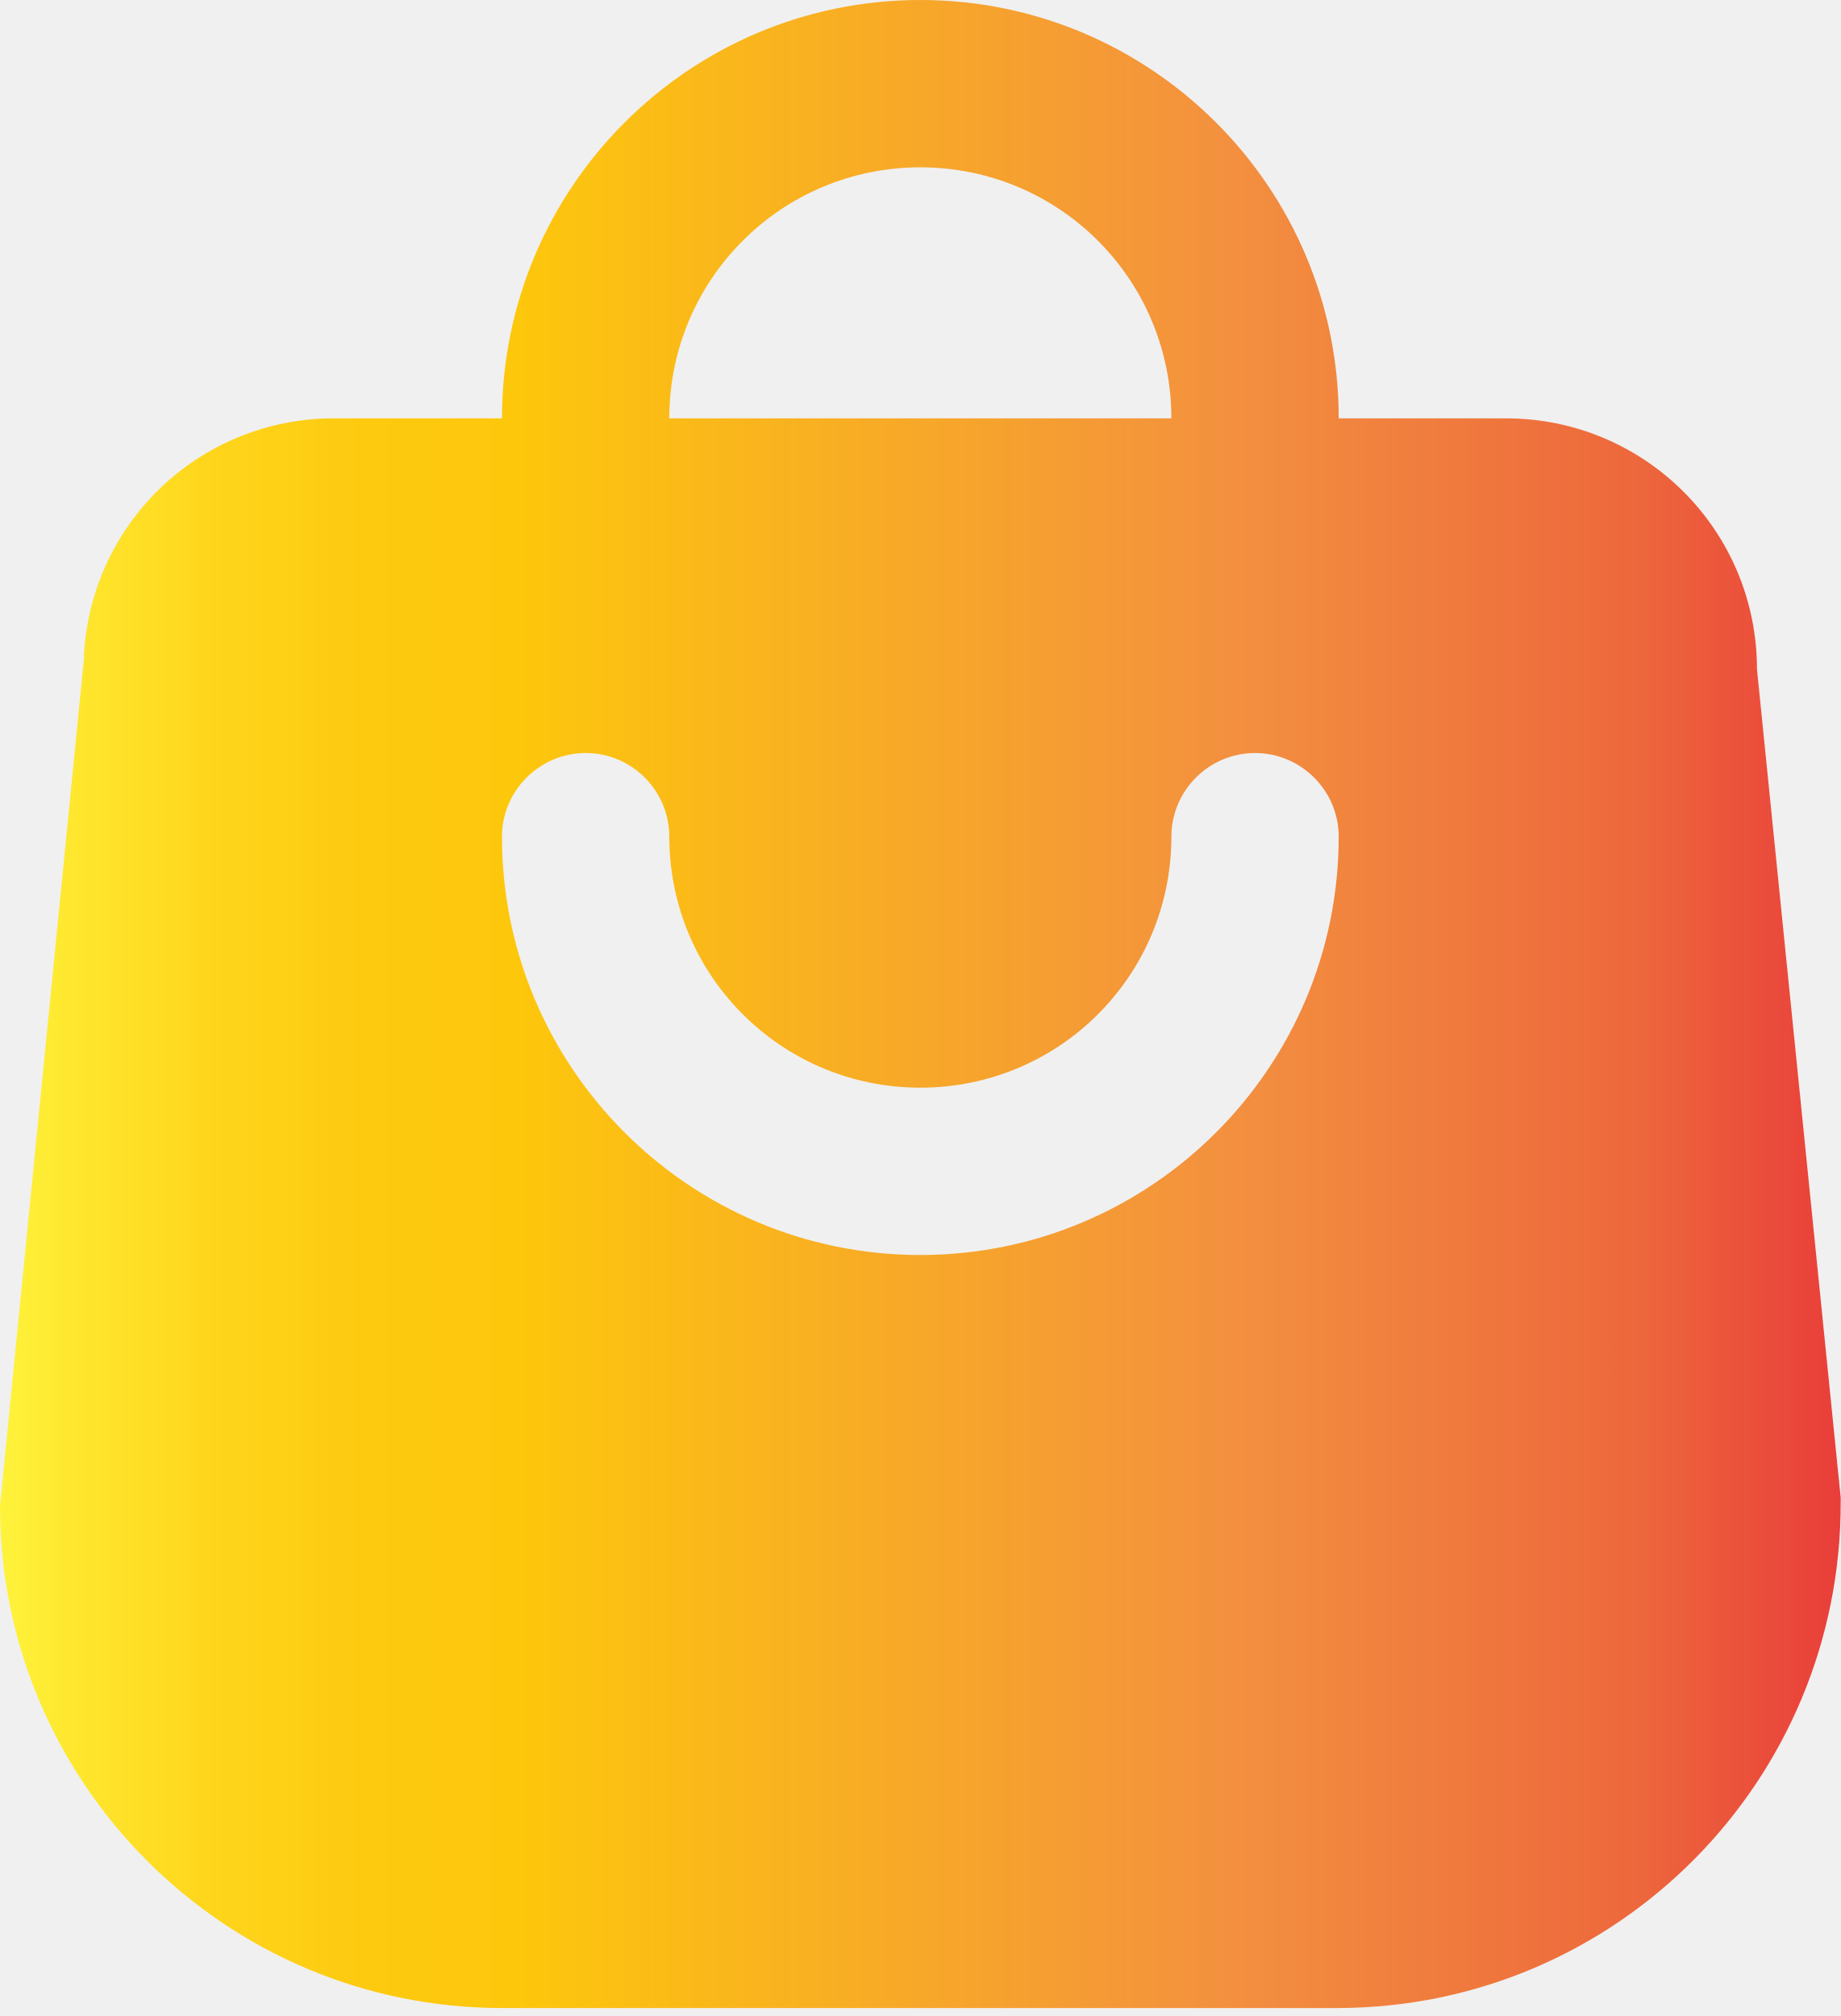
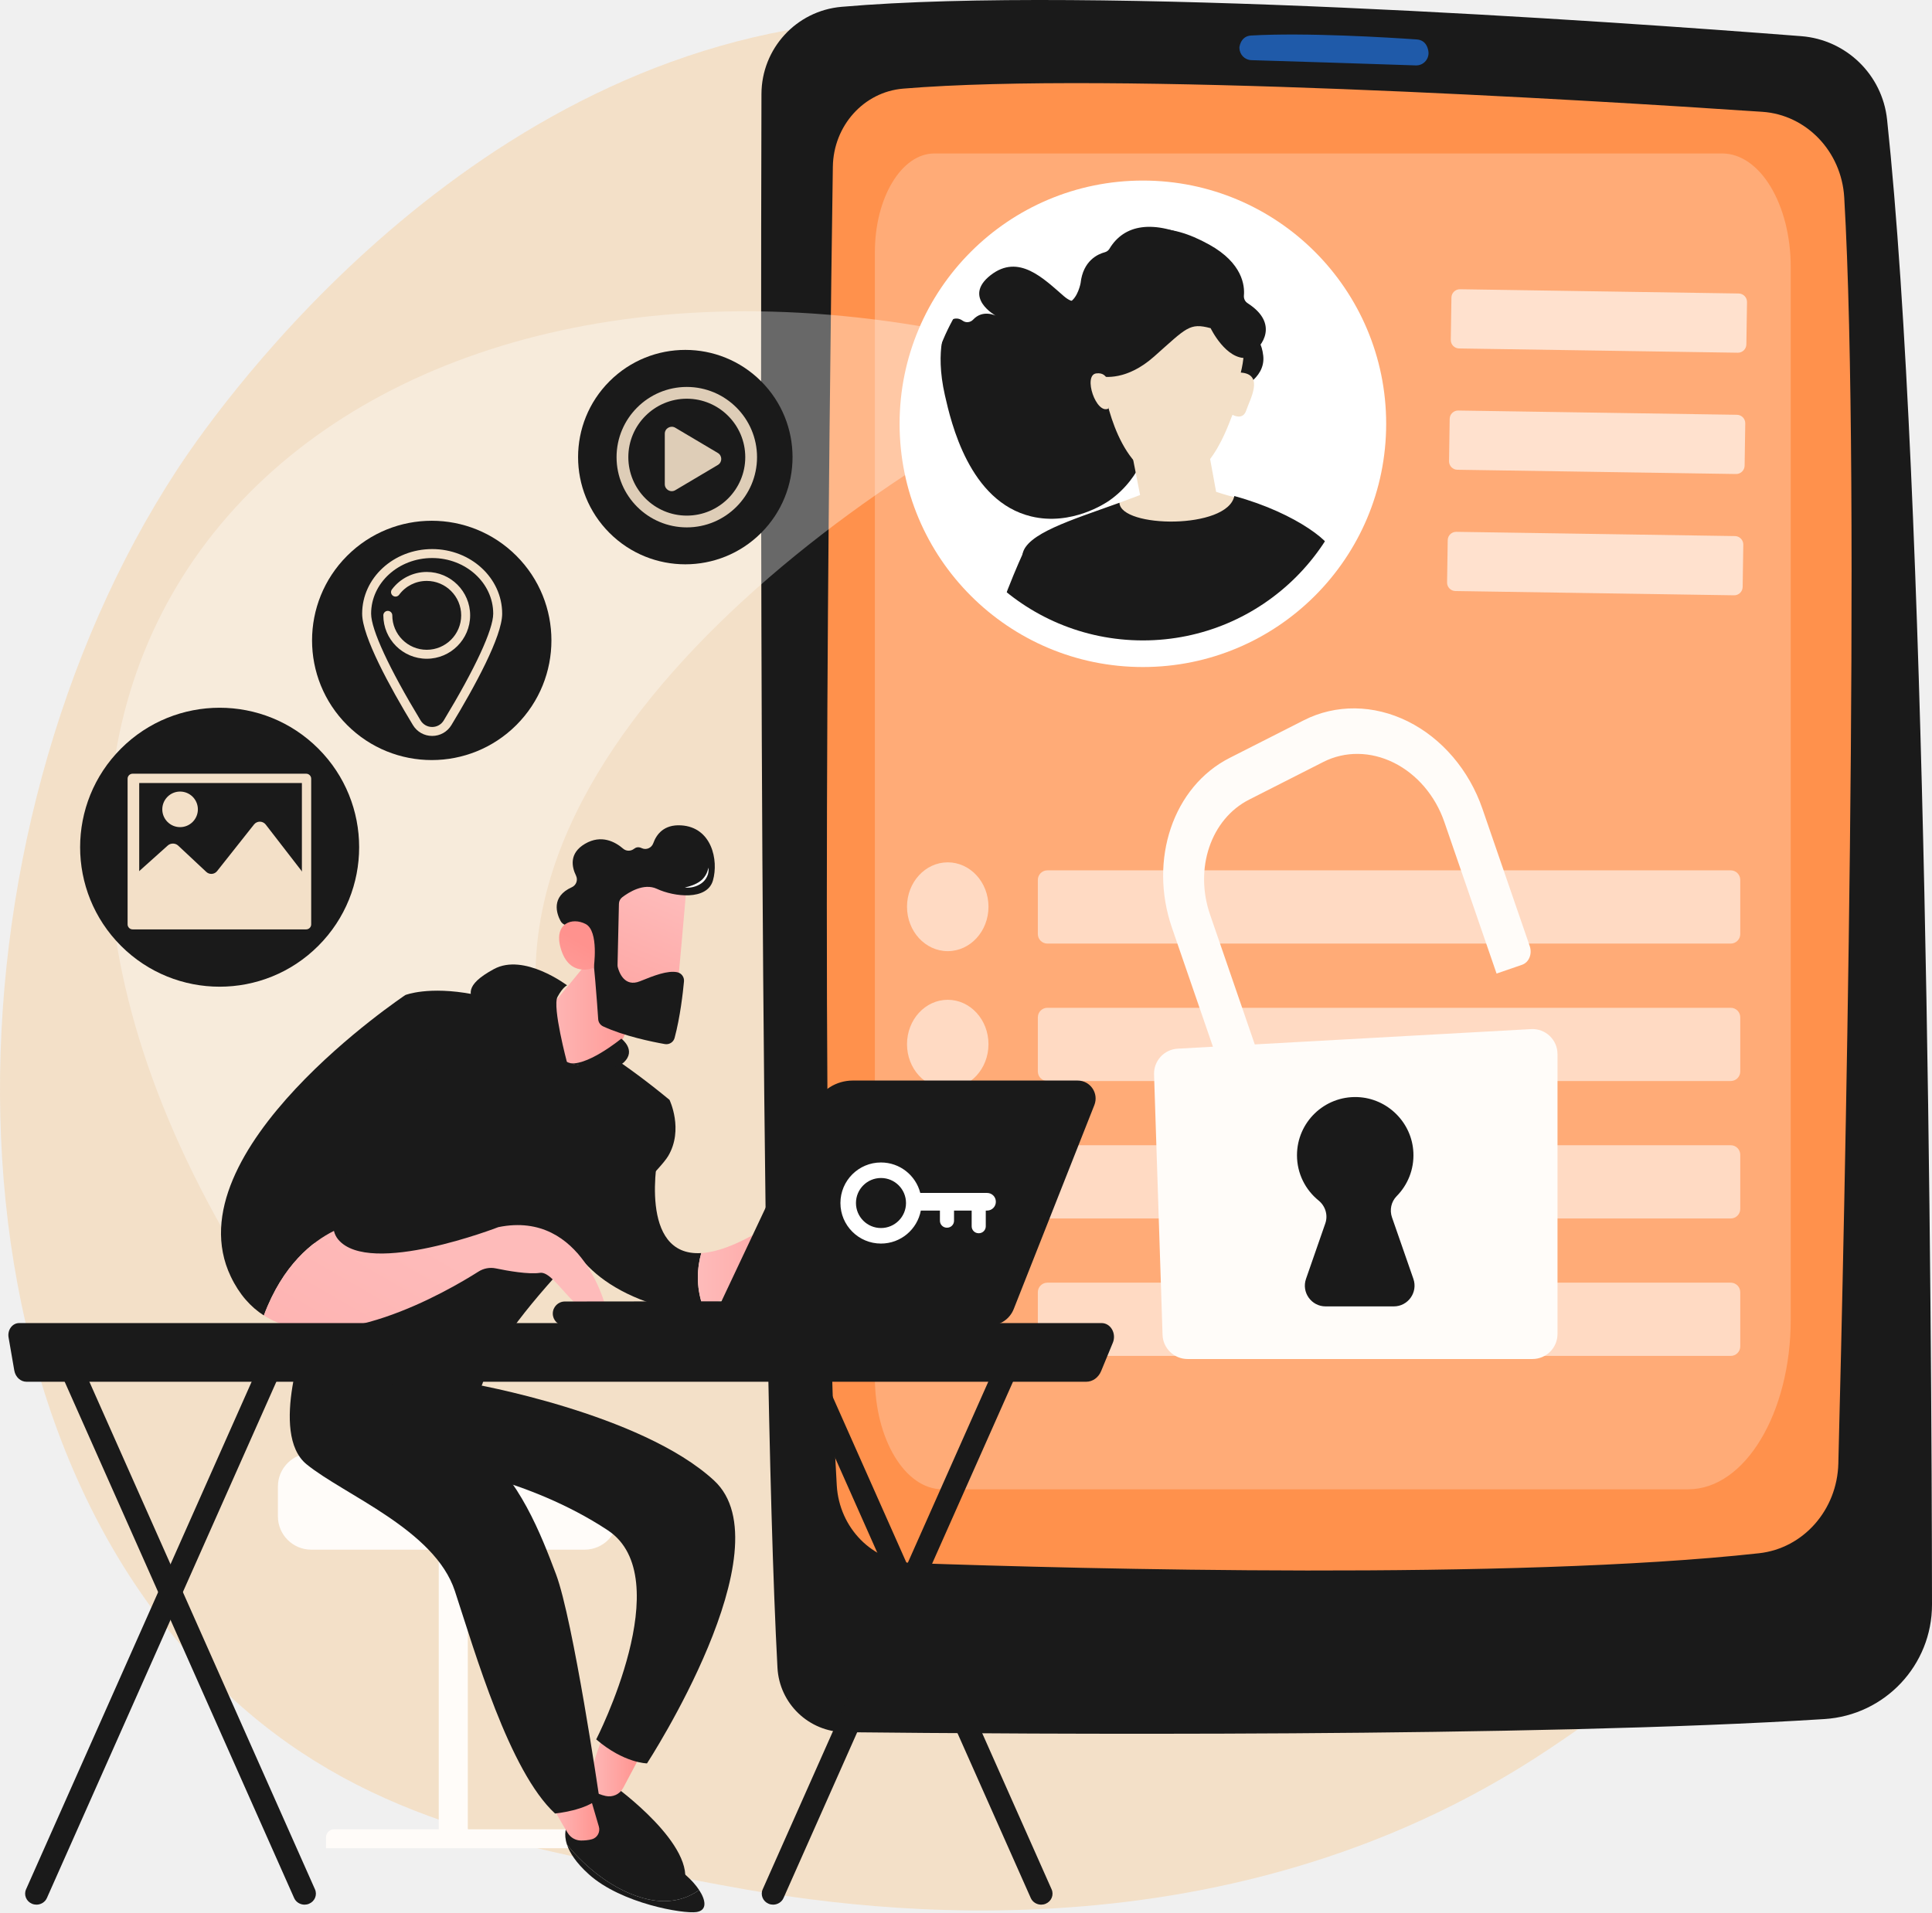
- <svg xmlns="http://www.w3.org/2000/svg" width="21" height="23" viewBox="0 0 21 23" fill="none">
-   <path d="M6.682 6.682C7.207 6.682 7.636 6.252 7.636 5.727V4.773C7.636 3.188 8.915 1.909 10.5 1.909C12.085 1.909 13.364 3.188 13.364 4.773V5.727C13.364 6.252 13.793 6.682 14.318 6.682C14.843 6.682 15.273 6.252 15.273 5.727V4.773C15.273 2.138 13.134 0 10.5 0C7.865 0 5.727 2.138 5.727 4.773V5.727C5.727 6.252 6.157 6.682 6.682 6.682ZM10.5 14.318C7.865 14.318 5.727 12.18 5.727 9.545C5.727 9.02 6.157 8.591 6.682 8.591C7.207 8.591 7.636 9.02 7.636 9.545C7.636 11.13 8.915 12.409 10.5 12.409C12.085 12.409 13.364 11.13 13.364 9.545C13.364 9.02 13.793 8.591 14.318 8.591C14.843 8.591 15.273 9.02 15.273 9.545C15.273 12.18 13.134 14.318 10.5 14.318ZM21 17.086L20.045 7.636C20.045 6.052 18.766 4.773 17.182 4.773H3.818C3.074 4.77 2.358 5.057 1.823 5.574C1.288 6.092 0.977 6.797 0.955 7.541L0 17.182C0 20.341 2.568 22.909 5.727 22.909H15.273C18.451 22.899 21.009 20.313 21 17.134V17.086Z" fill="url(#paint0_linear_4129_34952)" />
+ <svg xmlns="http://www.w3.org/2000/svg" width="517" height="512" viewBox="0 0 517 512" fill="none">
+   <path d="M448.639 440.436C435.364 454.119 423.486 462.163 414.392 468.235C325.699 527.456 224.313 510.387 192.967 504.553C142.394 495.14 99.704 488.5 63.025 455.362C-20.32 380.063 -16.267 222.983 47.419 125.679C54.971 114.141 118.56 19.882 220.165 6.6C222.651 6.275 224.505 6.09 226.129 5.918C241.847 4.254 339.249 -4.529 418.671 62.01C430.039 71.535 448.335 88.715 465.301 114.918C527.337 210.727 527.534 359.114 448.639 440.436Z" fill="#F3E0C8" />
+   <path d="M225.18 1.829C213.078 2.881 203.8 13.016 203.765 25.164C203.555 99.451 203.207 355.688 208.049 446.381C208.562 455.989 216.439 463.537 226.061 463.641C273.648 464.153 410.531 465.094 488.24 460.124C504.425 459.088 517.02 445.683 517.001 429.464C516.906 351.497 515.661 132.227 504.98 32.001C503.701 19.992 494.048 10.619 482.008 9.681C430.106 5.637 292.282 -4.007 225.18 1.829Z" fill="#1A1A1A" />
+   <path d="M222.868 44.632C221.933 108.178 219.273 319.57 223.918 397.591C224.596 408.995 233.455 417.998 244.393 418.379C289.427 419.948 404.911 422.985 470.715 415.745C482.565 414.441 491.621 404.17 491.936 391.734C493.582 326.885 498.029 129.998 493.514 52.85C492.794 40.542 483.391 30.722 471.605 29.928C422.843 26.642 297.629 19.065 241.671 23.725C231.166 24.6 223.03 33.631 222.868 44.632Z" fill="#FF914C" />
+   <path d="M331.676 12.877C331.714 14.633 333.114 16.051 334.869 16.104C343.535 16.367 367.946 17.115 378.856 17.508C381.008 17.585 382.651 15.617 382.198 13.513C382.16 13.446 381.881 10.748 379.125 10.557C371.745 10.044 349.478 8.66 334.764 9.509C331.742 9.683 331.578 13.12 331.676 12.877Z" fill="#1F5AA9" />
+   <path opacity="0.24" d="M451.78 398.623H252.174C242.2 398.623 234.115 385.209 234.115 368.661V67.506C234.115 52.91 241.247 41.078 250.044 41.078H460.852C470.985 41.078 479.199 54.707 479.199 71.519V353.131C479.199 378.255 466.923 398.623 451.78 398.623Z" fill="white" />
+   <g opacity="0.67">
+     <path d="M465.033 94.408L390.449 93.269C389.209 93.251 388.209 92.22 388.228 90.979L388.401 79.641C388.42 78.401 389.45 77.401 390.691 77.42L465.275 78.559C466.515 78.578 467.515 79.608 467.496 80.849L467.323 92.187C467.304 93.427 466.274 94.427 465.033 94.408Z" fill="#FFFCF9" />
+     <path d="M464.565 126.873L389.981 125.734C388.741 125.715 387.741 124.685 387.76 123.444L387.933 112.106C387.952 110.866 388.983 109.866 390.223 109.885L464.807 111.023C466.048 111.042 467.047 112.073 467.028 113.314L466.855 124.652C466.836 125.892 465.806 126.892 464.565 126.873Z" fill="#FFFCF9" />
+     <path d="M464.041 159.338L389.457 158.199C388.216 158.18 387.217 157.15 387.236 155.909L387.409 144.571C387.428 143.33 388.458 142.331 389.699 142.35L464.282 143.488C465.523 143.507 466.523 144.538 466.504 145.779L466.331 157.116C466.312 158.357 465.282 159.357 464.041 159.338Z" fill="#FFFCF9" />
+   </g>
+   <g opacity="0.58">
+     <path d="M463.142 252.563H280.275C278.873 252.563 277.726 251.416 277.726 250.014V235.508C277.726 234.106 278.873 232.958 280.275 232.958H463.142C464.544 232.958 465.691 234.106 465.691 235.508V250.014C465.692 251.416 464.544 252.563 463.142 252.563Z" fill="#FFFCF9" />
+     <path d="M253.615 254.586C259.635 254.586 264.516 249.265 264.516 242.701C264.516 236.137 259.635 230.816 253.615 230.816C247.595 230.816 242.715 236.137 242.715 242.701C242.715 249.265 247.595 254.586 253.615 254.586Z" fill="#FFFCF9" />
+     <path d="M463.142 289.35H280.275C278.873 289.35 277.726 288.203 277.726 286.801V272.295C277.726 270.893 278.873 269.746 280.275 269.746H463.142C464.544 269.746 465.691 270.893 465.691 272.295V286.801C465.692 288.203 464.544 289.35 463.142 289.35Z" fill="#FFFCF9" />
+     <path d="M253.615 291.374C259.635 291.374 264.516 286.053 264.516 279.489C264.516 272.925 259.635 267.604 253.615 267.604C247.595 267.604 242.715 272.925 242.715 279.489C242.715 286.053 247.595 291.374 253.615 291.374Z" fill="#FFFCF9" />
+     <path d="M463.142 326.138H280.275C278.873 326.138 277.726 324.991 277.726 323.589V309.083C277.726 307.681 278.873 306.534 280.275 306.534H463.142C464.544 306.534 465.691 307.681 465.691 309.083V323.589C465.692 324.991 464.544 326.138 463.142 326.138Z" fill="#FFFCF9" />
+     <path d="M253.615 328.161C259.635 328.161 264.516 322.84 264.516 316.276C264.516 309.712 259.635 304.391 253.615 304.391C247.595 304.391 242.715 309.712 242.715 316.276C242.715 322.84 247.595 328.161 253.615 328.161Z" fill="#FFFCF9" />
+     <path d="M463.142 362.925H280.275C278.873 362.925 277.726 361.778 277.726 360.376V345.87C277.726 344.468 278.873 343.321 280.275 343.321H463.142C464.544 343.321 465.691 344.468 465.691 345.87V360.376C465.692 361.778 464.544 362.925 463.142 362.925Z" fill="#FFFCF9" />
+     <path d="M253.615 364.949C259.635 364.949 264.516 359.627 264.516 353.063C264.516 346.499 259.635 341.178 253.615 341.178C247.595 341.178 242.715 346.499 242.715 353.063C242.715 359.627 247.595 364.949 253.615 364.949Z" fill="#FFFCF9" />
+   </g>
+   <path d="M339.83 291.321L329.63 294.834L313.616 248.338C307.327 230.076 313.962 210.527 329.051 202.865L348.907 192.784C357.453 188.445 367.592 188.552 376.724 193.08C385.855 197.608 393.135 206.137 396.697 216.481L409.342 253.193C410.08 255.335 409.16 257.595 407.287 258.24L400.478 260.585L386.498 219.994C384.085 212.987 379.153 207.21 372.968 204.143C366.783 201.076 359.915 201.003 354.127 203.943L334.271 214.024C324.038 219.22 319.55 232.439 323.816 244.824L339.83 291.321Z" fill="#FFFCF9" />
+   <path d="M315.15 280.689L409.713 275.45C413.554 275.238 416.785 278.295 416.785 282.141V357.055C416.785 360.756 413.785 363.756 410.084 363.756H317.792C314.177 363.756 311.213 360.888 311.095 357.274L308.823 287.599C308.704 283.959 311.514 280.891 315.15 280.689Z" fill="#FFFCF9" />
+   <path d="M378.218 342.296L372.494 325.841C371.806 323.862 372.275 321.65 373.746 320.16C376.679 317.188 378.427 313.043 378.22 308.492C377.855 300.465 371.298 293.957 363.268 293.649C354.383 293.307 347.072 300.409 347.072 309.219C347.072 314.106 349.323 318.466 352.845 321.322C354.671 322.803 355.421 325.238 354.649 327.459L349.488 342.296C348.233 345.904 350.912 349.672 354.733 349.672H372.973C376.793 349.672 379.473 345.904 378.218 342.296Z" fill="#1A1A1A" />
+   <path opacity="0.34" d="M269.226 92.039C95.433 49.648 -32.551 167.104 59.9 329.609H174.073C94.475 246.28 185.454 158.584 264.516 113.434L269.226 92.039Z" fill="white" />
+   <path d="M203.679 142.641C214.885 131.435 214.885 113.266 203.679 102.059C192.472 90.853 174.304 90.853 163.097 102.059C151.891 113.266 151.891 131.435 163.097 142.641C174.304 153.847 192.472 153.847 203.679 142.641Z" fill="#1A1A1A" />
+   <g opacity="0.9">
+     <path d="M183.786 141.161C173.422 141.161 164.99 132.729 164.99 122.365C164.99 112.002 173.422 103.57 183.786 103.57C194.15 103.57 202.581 112.002 202.581 122.365C202.581 132.729 194.15 141.161 183.786 141.161ZM183.786 106.72C175.159 106.72 168.14 113.738 168.14 122.366C168.14 130.993 175.159 138.011 183.786 138.011C192.413 138.011 199.432 130.993 199.432 122.366C199.432 113.738 192.413 106.72 183.786 106.72Z" fill="#F3E0C8" />
+     <path fill-rule="evenodd" clip-rule="evenodd" d="M177.896 129.604V116.091C177.896 114.647 179.468 113.752 180.71 114.489L192.096 121.245C193.312 121.967 193.312 123.728 192.096 124.449L180.71 131.206C179.468 131.942 177.896 131.048 177.896 129.604Z" fill="#F3E0C8" />
+   </g>
+   <path d="M85.173 253.168C99.753 238.588 99.753 214.95 85.173 200.37C70.594 185.791 46.955 185.791 32.376 200.371C17.796 214.95 17.796 238.589 32.375 253.168C46.955 267.748 70.593 267.748 85.173 253.168Z" fill="#1A1A1A" />
+   <path d="M83.274 247.416C83.274 248.158 82.672 248.76 81.93 248.76H35.488C34.745 248.76 34.144 248.158 34.144 247.416V208.436C34.144 207.694 34.745 207.092 35.488 207.092H81.93C82.672 207.092 83.274 207.694 83.274 208.436V247.416ZM37.253 245.029H80.787V209.58H37.253V245.029Z" fill="#F3E0C8" />
+   <path d="M71.097 220.694C70.728 220.216 70.144 219.934 69.54 219.93C68.936 219.926 68.356 220.201 67.981 220.674L58.089 233.165C57.748 233.595 57.241 233.863 56.695 233.904C56.148 233.945 55.608 233.755 55.208 233.38L47.664 226.324C46.919 225.627 45.661 225.618 44.904 226.303L35.387 234.835V246.894H82.03V234.835L71.097 220.694Z" fill="#F3E0C8" />
+   <path d="M51.557 219.998C53.416 218.139 53.416 215.125 51.557 213.266C49.698 211.407 46.683 211.407 44.824 213.266C42.965 215.125 42.965 218.139 44.824 219.998C46.683 221.857 49.698 221.857 51.557 219.998Z" fill="#F3E0C8" />
+   <path d="M138.18 194.061C150.687 181.553 150.687 161.275 138.18 148.767C125.672 136.26 105.394 136.26 92.886 148.767C80.379 161.275 80.379 181.553 92.886 194.061C105.393 206.568 125.672 206.568 138.18 194.061Z" fill="#1A1A1A" />
+   <path d="M115.647 196.981C113.524 196.981 111.599 195.896 110.5 194.079C104.301 183.839 96.912 170.351 96.912 164.252C96.912 154.72 105.317 146.965 115.647 146.965C125.978 146.965 134.382 154.72 134.382 164.252C134.382 170.352 126.993 183.839 120.795 194.08C119.695 195.896 117.77 196.981 115.647 196.981ZM115.647 149.363C106.639 149.363 99.31 156.042 99.31 164.252C99.31 168.517 104.136 178.936 112.551 192.838C113.212 193.931 114.37 194.584 115.647 194.584C116.924 194.584 118.082 193.931 118.743 192.838C127.158 178.937 131.984 168.517 131.984 164.252C131.984 156.042 124.655 149.363 115.647 149.363Z" fill="#F3E0C8" />
+   <path d="M114.194 176.322C107.789 176.322 102.578 171.111 102.578 164.706C102.578 164.044 103.115 163.507 103.777 163.507C104.439 163.507 104.976 164.044 104.976 164.706C104.976 169.789 109.111 173.924 114.194 173.924C119.277 173.924 123.412 169.789 123.412 164.706C123.412 159.623 119.277 155.488 114.194 155.488C111.255 155.488 108.56 156.841 106.8 159.2C106.404 159.731 105.653 159.841 105.122 159.445C104.591 159.049 104.482 158.298 104.878 157.767C107.062 154.838 110.545 153.09 114.194 153.09C120.599 153.09 125.81 158.301 125.81 164.706C125.81 171.111 120.599 176.322 114.194 176.322Z" fill="#F3E0C8" />
+   <path d="M125.181 408.998H117.406V493.074H125.181V408.998Z" fill="#FFFCF9" />
+   <path d="M87.247 494.695H155.34V491.622C155.34 490.524 154.451 489.635 153.353 489.635H89.388C88.206 489.635 87.247 490.593 87.247 491.776V494.695Z" fill="#FFFCF9" />
+   <path d="M74.37 405.897C74.37 410.784 78.368 414.783 83.255 414.783H156.471C161.358 414.783 165.357 410.784 165.357 405.897V397.863C165.357 392.976 161.358 388.978 156.471 388.978H83.255C78.369 388.978 74.37 392.976 74.37 397.863L74.37 405.897Z" fill="#FFFCF9" />
+   <path d="M164.596 478.179C164.596 478.179 186.797 494.181 182.942 504.932C182.942 504.932 158.652 494.452 155.717 486.196C152.783 477.941 156.214 474.295 156.214 474.295L164.596 478.179Z" fill="#1A1A1A" />
+   <path d="M161.261 464.769L157.631 475.263C157.083 476.847 157.631 478.65 159.048 479.545C159.757 479.993 160.727 480.408 162.052 480.708C163.922 481.132 165.852 480.268 166.751 478.575L171.094 470.398L161.261 464.769Z" fill="url(#paint0_linear_1273_24746)" />
+   <path d="M125.934 370.312C125.934 370.312 171.533 378.214 191.093 396.284C210.653 414.353 173.14 471.991 173.14 471.991C173.14 471.991 166.993 471.954 159.545 465.569C159.545 465.569 181.788 422.22 162.619 409.578C141.068 395.366 116.231 392.165 116.231 392.165L125.493 371.705L125.934 370.312Z" fill="#1A1A1A" />
+   <path d="M179.085 498.986C174.202 496.726 160.378 487.051 158.048 486.623C155.718 486.197 151.676 488.935 151.676 488.935C151.676 488.935 150.693 490.703 151.744 493.787C154.989 497.713 162.193 505.197 171.878 507.986C179.003 510.037 183.986 508.125 187.089 505.887C185.382 503.287 182.337 500.492 179.085 498.986Z" fill="#1A1A1A" />
+   <path d="M171.878 507.986C162.193 505.197 154.989 497.713 151.744 493.787C152.455 495.871 154.093 498.555 157.595 501.702C166.278 509.507 182.863 512.32 186.394 511.778C189.224 511.344 188.957 508.732 187.089 505.887C183.986 508.125 179.002 510.038 171.878 507.986Z" fill="#1A1A1A" />
+   <path d="M147.535 482.105C147.59 483.45 150.34 488.064 151.947 490.652C152.71 491.882 154.048 492.634 155.496 492.638C156.414 492.64 157.47 492.56 158.429 492.285C159.868 491.872 160.676 490.339 160.255 488.902L157.115 478.18L147.535 482.105Z" fill="url(#paint1_linear_1273_24746)" />
+   <path d="M82.041 356.624C82.041 356.624 71.914 383.702 82.041 391.937C92.167 400.171 116.325 409.442 121.722 425.843C127.119 442.245 136.277 474.12 148.533 485.409C148.533 485.409 157.144 484.575 160.366 481.144C160.366 481.144 153.386 433.559 148.782 421.349C144.796 410.775 138.922 395.513 127.665 386.983C124.443 384.541 125.004 380.673 126.498 376.916L129.219 370.075L82.041 356.624Z" fill="#1A1A1A" />
+   <path d="M187.656 335.401C170.677 336.425 175.968 309.298 176.274 308.219L150.503 326.422C150.503 326.422 151.867 340.928 173.293 348.538C178.714 350.463 183.669 350.548 188.049 349.607C186.181 344.159 186.561 339.271 187.656 335.401Z" fill="#1A1A1A" />
+   <path d="M220.489 327.237C214.161 322.835 206.993 327.237 206.993 327.237C198.533 332.769 192.274 335.123 187.657 335.401C186.562 339.271 186.182 344.159 188.05 349.607C197.527 347.569 204.308 340.71 207.254 337.191C208.315 335.924 210.193 335.704 211.49 336.727C212.808 337.768 214.087 339.192 213.856 340.692C213.398 343.648 216.829 344.588 217.088 343.516C217.346 342.444 215.914 336.087 215.914 336.087C215.914 336.087 222.776 342.987 225.455 345.639C228.133 348.291 231.502 345.639 231.502 345.639C231.502 345.639 226.816 331.638 220.489 327.237Z" fill="url(#paint2_linear_1273_24746)" />
+   <path d="M108.484 266.327C108.484 266.327 133.186 256.436 179.158 294.39C179.158 294.39 182.998 302.338 178.809 309.413C174.62 316.487 134.706 350.959 129.22 370.075C129.22 370.075 105.441 377.802 80.849 359.48C80.849 359.48 83.019 306.276 108.484 266.327Z" fill="#1A1A1A" />
+   <path d="M159.79 254.405L145.157 272.242C143.95 273.706 143.684 275.742 144.519 277.445C146.207 280.888 150.212 285.901 159.094 285.208C161.736 285.001 164.076 283.407 165.23 281.021L173.733 263.444L159.79 254.405Z" fill="url(#paint3_linear_1273_24746)" />
+   <path d="M89.359 329.464C86.491 317.785 115.538 291.748 115.538 291.748L108.484 266.326C108.484 266.326 45.762 308.081 61.746 341.658C64.038 346.472 67.081 349.844 70.609 352.098C75.66 338.504 83.708 332.269 89.359 329.464Z" fill="#1A1A1A" />
+   <path d="M89.338 327.763C89.03 327.763 88.749 327.554 88.672 327.24C85.74 315.3 113.862 289.925 115.06 288.85C115.341 288.598 115.775 288.621 116.029 288.903C116.282 289.185 116.258 289.619 115.977 289.872C115.689 290.13 87.268 315.766 90.005 326.913C90.095 327.281 89.87 327.653 89.502 327.743C89.448 327.757 89.392 327.763 89.338 327.763Z" fill="#1A1A1A" />
+   <path d="M133.354 328.458C133.354 328.458 98.916 341.829 90.509 331.772C89.939 331.09 89.568 330.313 89.359 329.463C83.708 332.269 75.66 338.504 70.609 352.098C88.722 363.672 119.682 345.66 128.053 340.349C129.43 339.476 131.082 339.17 132.679 339.501C135.908 340.17 141.485 341.155 144.494 340.691C148.895 340.013 155.216 355.537 162.348 350.749C162.348 350.749 156.241 323.765 133.354 328.458Z" fill="url(#paint4_linear_1273_24746)" />
+   <path d="M183.777 235.846C183.9 236.32 180.927 268.546 180.927 268.546L162.563 266.457L160.843 235.495C160.843 235.495 181.729 227.912 183.777 235.846Z" fill="url(#paint5_linear_1273_24746)" />
+   <path d="M165.625 241.912L165.254 258.282C165.249 258.492 165.272 258.696 165.324 258.9C165.644 260.144 167.057 264.347 171.268 262.639C175.09 261.089 178.6 259.731 181.182 260.221C182.341 260.441 183.142 261.502 183.034 262.677C182.763 265.605 182.03 272.191 180.521 277.816C180.215 278.958 179.079 279.664 177.915 279.459C174.408 278.841 167.047 277.332 161.411 274.73C160.647 274.377 160.134 273.645 160.078 272.806C159.803 268.714 158.92 256.28 158.138 252.853C157.405 249.636 153.192 248.124 151.378 247.614C150.784 247.448 150.288 247.048 149.998 246.503C148.972 244.575 147.351 240.032 153.02 237.476C154.206 236.94 154.709 235.543 154.138 234.373C153.001 232.045 152.228 228.386 156.552 225.849C160.947 223.27 164.67 225.356 166.753 227.154C167.596 227.88 168.819 227.871 169.689 227.178C170.184 226.783 170.858 226.597 171.743 227.023C172.936 227.596 174.363 226.959 174.809 225.713C175.667 223.32 177.655 220.639 182.266 220.917C190.446 221.411 192.332 230.209 190.786 235.656C189.24 241.103 180.401 240.063 175.788 237.909C172.281 236.271 168.245 238.834 166.512 240.157C165.963 240.575 165.641 241.222 165.625 241.912Z" fill="#1A1A1A" />
+   <path d="M158.884 259.043C158.884 259.043 160.35 249.208 156.71 247.317C153.07 245.425 148.176 247.152 150.017 253.727C152.307 261.905 158.884 259.043 158.884 259.043Z" fill="url(#paint6_linear_1273_24746)" />
+   <path d="M183.249 237.558C184.005 237.399 184.726 237.169 185.42 236.91C186.109 236.637 186.766 236.308 187.343 235.878C187.939 235.468 188.404 234.912 188.786 234.302C189.188 233.69 189.391 232.971 189.614 232.227C189.647 232.988 189.606 233.812 189.242 234.539C188.916 235.27 188.394 235.938 187.734 236.406C186.419 237.348 184.786 237.731 183.249 237.558Z" fill="white" />
+   <path d="M150.997 354.825C151.052 354.828 151.107 354.829 151.163 354.829L223.42 354.75C225.206 354.749 226.652 353.299 226.651 351.513C226.649 349.726 225.194 348.25 223.413 348.282L151.156 348.361C149.369 348.362 147.923 349.812 147.925 351.598C147.927 353.329 149.288 354.741 150.997 354.825Z" fill="#1A1A1A" />
+   <path d="M288.376 289.22H228.201C223.761 289.22 219.721 291.782 217.827 295.797L190.008 354.786H264.79C267.651 354.786 270.222 353.039 271.273 350.378L292.846 295.792C294.092 292.638 291.768 289.22 288.376 289.22Z" fill="#1A1A1A" />
+   <path d="M278.621 509.803C279.022 509.803 279.428 509.725 279.82 509.562C281.36 508.921 282.072 507.192 281.409 505.7L217.728 362.38C217.066 360.889 215.281 360.201 213.739 360.842C212.198 361.483 211.487 363.212 212.149 364.704L275.83 508.024C276.325 509.136 277.445 509.803 278.621 509.803Z" fill="#1A1A1A" />
+   <path d="M206.881 509.802C208.058 509.802 209.178 509.136 209.672 508.023L273.353 364.703C274.016 363.212 273.304 361.483 271.764 360.841C270.225 360.2 268.438 360.888 267.775 362.38L204.094 505.7C203.431 507.191 204.143 508.92 205.683 509.562C206.074 509.725 206.481 509.802 206.881 509.802Z" fill="#1A1A1A" />
+   <path d="M81.499 509.803C81.9 509.803 82.306 509.725 82.698 509.562C84.238 508.921 84.95 507.192 84.287 505.7L20.606 362.38C19.943 360.889 18.159 360.201 16.616 360.842C15.076 361.483 14.364 363.212 15.027 364.704L78.708 508.024C79.203 509.136 80.323 509.803 81.499 509.803Z" fill="#1A1A1A" />
+   <path d="M9.761 509.802C10.937 509.802 12.057 509.136 12.551 508.023L76.232 364.703C76.895 363.212 76.183 361.483 74.643 360.841C73.104 360.2 71.317 360.888 70.654 362.38L6.973 505.7C6.31 507.191 7.022 508.92 8.562 509.562C8.953 509.725 9.36 509.802 9.761 509.802Z" fill="#1A1A1A" />
+   <path d="M2.291 357.955C2.129 357.015 2.35 356.043 2.894 355.305C3.439 354.566 4.249 354.138 5.104 354.138H294.808C295.932 354.138 296.98 354.78 297.585 355.841C298.191 356.902 298.273 358.235 297.801 359.378L294.662 366.985C293.943 368.727 292.385 369.842 290.671 369.842H7.092C5.498 369.842 4.127 368.577 3.824 366.824L2.291 357.955Z" fill="#1A1A1A" />
+   <path d="M151.744 284.426C151.744 284.426 147.76 269.495 149.188 266.836C150.615 264.178 151.744 263.738 151.744 263.738C151.744 263.738 140.228 255 132.161 259.387C124.094 263.774 125.505 266.396 127.522 269.421C129.539 272.447 148.939 285.212 151.744 284.426Z" fill="#1A1A1A" />
+   <path d="M151.743 284.426C151.743 284.426 163.22 287.733 166.85 284.426C170.48 281.119 166.262 278.001 166.262 278.001C166.262 278.001 156.487 286.044 151.743 284.426Z" fill="#1A1A1A" />
+   <path d="M264.15 319.305H246.264C245.065 314.616 240.813 311.149 235.75 311.149C229.756 311.149 224.897 316.008 224.897 322.001C224.897 327.995 229.756 332.854 235.75 332.854C241.052 332.854 245.463 329.05 246.411 324.023H251.523V326.753C251.523 327.777 252.353 328.607 253.377 328.607H253.444C254.468 328.607 255.298 327.777 255.298 326.753V324.023H260.016V328.236C260.016 329.26 260.846 330.09 261.87 330.09H261.937C262.961 330.09 263.791 329.26 263.791 328.236V324.023H264.15C265.441 324.023 266.487 322.977 266.487 321.687V321.642C266.487 320.351 265.441 319.305 264.15 319.305ZM235.75 328.697C232.052 328.697 229.054 325.699 229.054 322.001C229.054 318.303 232.052 315.306 235.75 315.306C239.448 315.306 242.446 318.303 242.446 322.001C242.446 325.699 239.448 328.697 235.75 328.697Z" fill="white" />
+   <path d="M305.833 178.538C341.789 178.538 370.937 149.39 370.937 113.434C370.937 77.478 341.789 48.33 305.833 48.33C269.877 48.33 240.729 77.478 240.729 113.434C240.729 149.39 269.877 178.538 305.833 178.538Z" fill="white" />
+   <mask id="mask0_1273_24746" style="mask-type:luminance" maskUnits="userSpaceOnUse" x="247" y="55" width="117" height="117">
+     <path d="M305.835 171.414C337.856 171.414 363.815 145.456 363.815 113.434C363.815 81.412 337.856 55.454 305.835 55.454C273.813 55.454 247.854 81.412 247.854 113.434C247.854 145.456 273.813 171.414 305.835 171.414Z" fill="white" />
+   </mask>
+   <g mask="url(#mask0_1273_24746)">
+     <path d="M292.152 75.519C292.152 75.519 290.143 83.975 284.733 79.309C279.322 74.643 272.632 67.742 265.067 73.67C257.502 79.599 266.476 84.508 266.476 84.508C266.476 84.508 263.028 82.743 260.432 85.529C259.686 86.33 258.494 86.478 257.606 85.838C256.768 85.236 255.61 84.913 254.213 85.819C253.114 86.532 250.054 93.472 252.851 105.777C254.516 113.105 259.359 134.212 275.936 138.223C286.759 140.841 296.002 134.575 296.814 134.006C305.893 127.647 307.622 117.919 307.905 116.147C307.398 114.195 305.011 104.224 310.797 96.126C312.112 94.284 315.945 89.531 321.858 88.648C323.13 88.458 324.455 88.709 326.3 89.307C326.3 89.307 327.855 98.006 333.605 97.682C333.605 97.682 333.038 95.495 335.274 94.216C337.416 92.989 342.534 86.705 333.847 81.15C333.157 80.709 332.797 79.909 332.869 79.094C333.105 76.463 332.512 70.44 323.628 65.493C312.338 59.208 304.515 60.459 300.333 66.704C300.03 67.157 299.553 67.463 299.02 67.575C297.226 67.954 293.12 69.475 292.152 75.519Z" fill="#1A1A1A" />
+     <path d="M302.578 119.72L306.54 139.9L326.61 138.099L322.726 116.847L302.578 119.72Z" fill="#F3E0C8" />
+     <path d="M333.041 88.774C333.041 88.774 337.328 88.774 338.042 95.204C338.756 101.634 330.898 104.492 330.898 104.492L326.611 103.777L328.755 90.203L333.041 88.774Z" fill="#1A1A1A" />
+     <path d="M295.293 102.944C295.293 102.944 298.11 124.619 310.746 128.346C323.381 132.073 329.019 112.407 329.829 111.03C329.829 111.03 332.583 112.65 333.491 109.848C334.398 107.045 338.448 100.161 332.033 99.723C332.033 99.723 333.945 92.692 332.05 88.983C330.155 85.273 326.462 76.428 317.05 77.934C307.638 79.44 296.023 92.253 295.293 102.944Z" fill="#F3E0C8" />
+     <path d="M331.088 79.315C330.377 78.909 329.976 78.129 330.007 77.311C330.108 74.672 329.211 68.686 320.087 64.198C308.492 58.494 300.743 60.141 296.884 66.589C296.604 67.057 296.143 67.387 295.616 67.527C293.844 67.996 289.821 69.724 289.161 75.809C289.161 75.809 288.446 79.666 286.266 80.867C291.484 85.204 293.799 100.415 293.905 100.619C295.539 101.016 301.564 101.873 308.827 95.442C317.535 87.733 318.275 86.317 323.964 87.844C323.964 87.844 328.07 96.42 333.797 95.805C333.797 95.805 332.288 94.034 334.456 92.642C336.534 91.308 340.046 84.421 331.088 79.315Z" fill="#1A1A1A" />
+     <path d="M296.669 103.754C296.669 103.754 296.961 99.478 293.348 99.947C289.736 100.417 293.339 111.115 296.664 109.338L296.669 103.754Z" fill="#F3E0C8" />
+     <path d="M305.088 132.498L291.715 137.499L308.264 155.659L338.036 136.713C335.688 135.837 334.208 134.13 331.952 133.524C329.73 132.928 327.555 132.365 325.431 131.64L305.088 132.498Z" fill="#F3E0C8" />
+     <path d="M283.067 183.319C284.779 178.572 286.099 175.927 286.099 175.927L274.523 146.431C274.523 146.431 269.033 157.671 264.523 172.676C262.93 177.978 266.892 183.319 272.429 183.319L283.067 183.319Z" fill="#1A1A1A" />
+     <path d="M363.207 173.107C360.565 157.844 356.356 147.199 356.356 147.199L340.832 169.455C342.98 174.244 344.599 178.91 345.775 183.318H354.629C360.039 183.318 364.13 178.438 363.207 173.107Z" fill="#F3E0C8" />
+     <path d="M345.423 183.318L356.302 148.148C357.61 146.112 347.405 137.431 330.302 132.771C328.446 141.807 299.847 141.335 299.566 134.57C286.427 139.289 274.583 142.893 273.622 148.361C274.095 158.795 276.773 170.434 280.296 183.318L345.423 183.318Z" fill="#1A1A1A" />
+   </g>
  <defs>
-     <linearGradient id="paint0_linear_4129_34952" x1="0" y1="11.454" x2="21" y2="11.454" gradientUnits="userSpaceOnUse">
-       <stop stop-color="#FFF33B" />
-       <stop offset="0.04" stop-color="#FEE72E" />
-       <stop offset="0.117" stop-color="#FED51B" />
-       <stop offset="0.196" stop-color="#FDCA10" />
-       <stop offset="0.281" stop-color="#FDC70C" />
-       <stop offset="0.668" stop-color="#F3903F" />
-       <stop offset="0.888" stop-color="#ED683C" />
-       <stop offset="1" stop-color="#E93E3A" />
+     <linearGradient id="paint0_linear_1273_24746" x1="157.422" y1="472.792" x2="171.093" y2="472.792" gradientUnits="userSpaceOnUse">
+       <stop stop-color="#FEBBBA" />
+       <stop offset="1" stop-color="#FF928E" />
+     </linearGradient>
+     <linearGradient id="paint1_linear_1273_24746" x1="147.535" y1="485.409" x2="160.366" y2="485.409" gradientUnits="userSpaceOnUse">
+       <stop stop-color="#FEBBBA" />
+       <stop offset="1" stop-color="#FF928E" />
+     </linearGradient>
+     <linearGradient id="paint2_linear_1273_24746" x1="186.742" y1="337.444" x2="231.502" y2="337.444" gradientUnits="userSpaceOnUse">
+       <stop stop-color="#FEBBBA" />
+       <stop offset="1" stop-color="#FF928E" />
+     </linearGradient>
+     <linearGradient id="paint3_linear_1273_24746" x1="144.035" y1="269.839" x2="173.733" y2="269.839" gradientUnits="userSpaceOnUse">
+       <stop stop-color="#FEBBBA" />
+       <stop offset="1" stop-color="#FF928E" />
+     </linearGradient>
+     <linearGradient id="paint4_linear_1273_24746" x1="123.783" y1="337.982" x2="10.085" y2="535.556" gradientUnits="userSpaceOnUse">
+       <stop stop-color="#FEBBBA" />
+       <stop offset="1" stop-color="#FF928E" />
+     </linearGradient>
+     <linearGradient id="paint5_linear_1273_24746" x1="176.777" y1="237.875" x2="153.102" y2="294.71" gradientUnits="userSpaceOnUse">
+       <stop stop-color="#FEBBBA" />
+       <stop offset="1" stop-color="#FF928E" />
+     </linearGradient>
+     <linearGradient id="paint6_linear_1273_24746" x1="134.322" y1="289.126" x2="155.416" y2="252.285" gradientUnits="userSpaceOnUse">
+       <stop stop-color="#FEBBBA" />
+       <stop offset="1" stop-color="#FF928E" />
    </linearGradient>
  </defs>
</svg>
